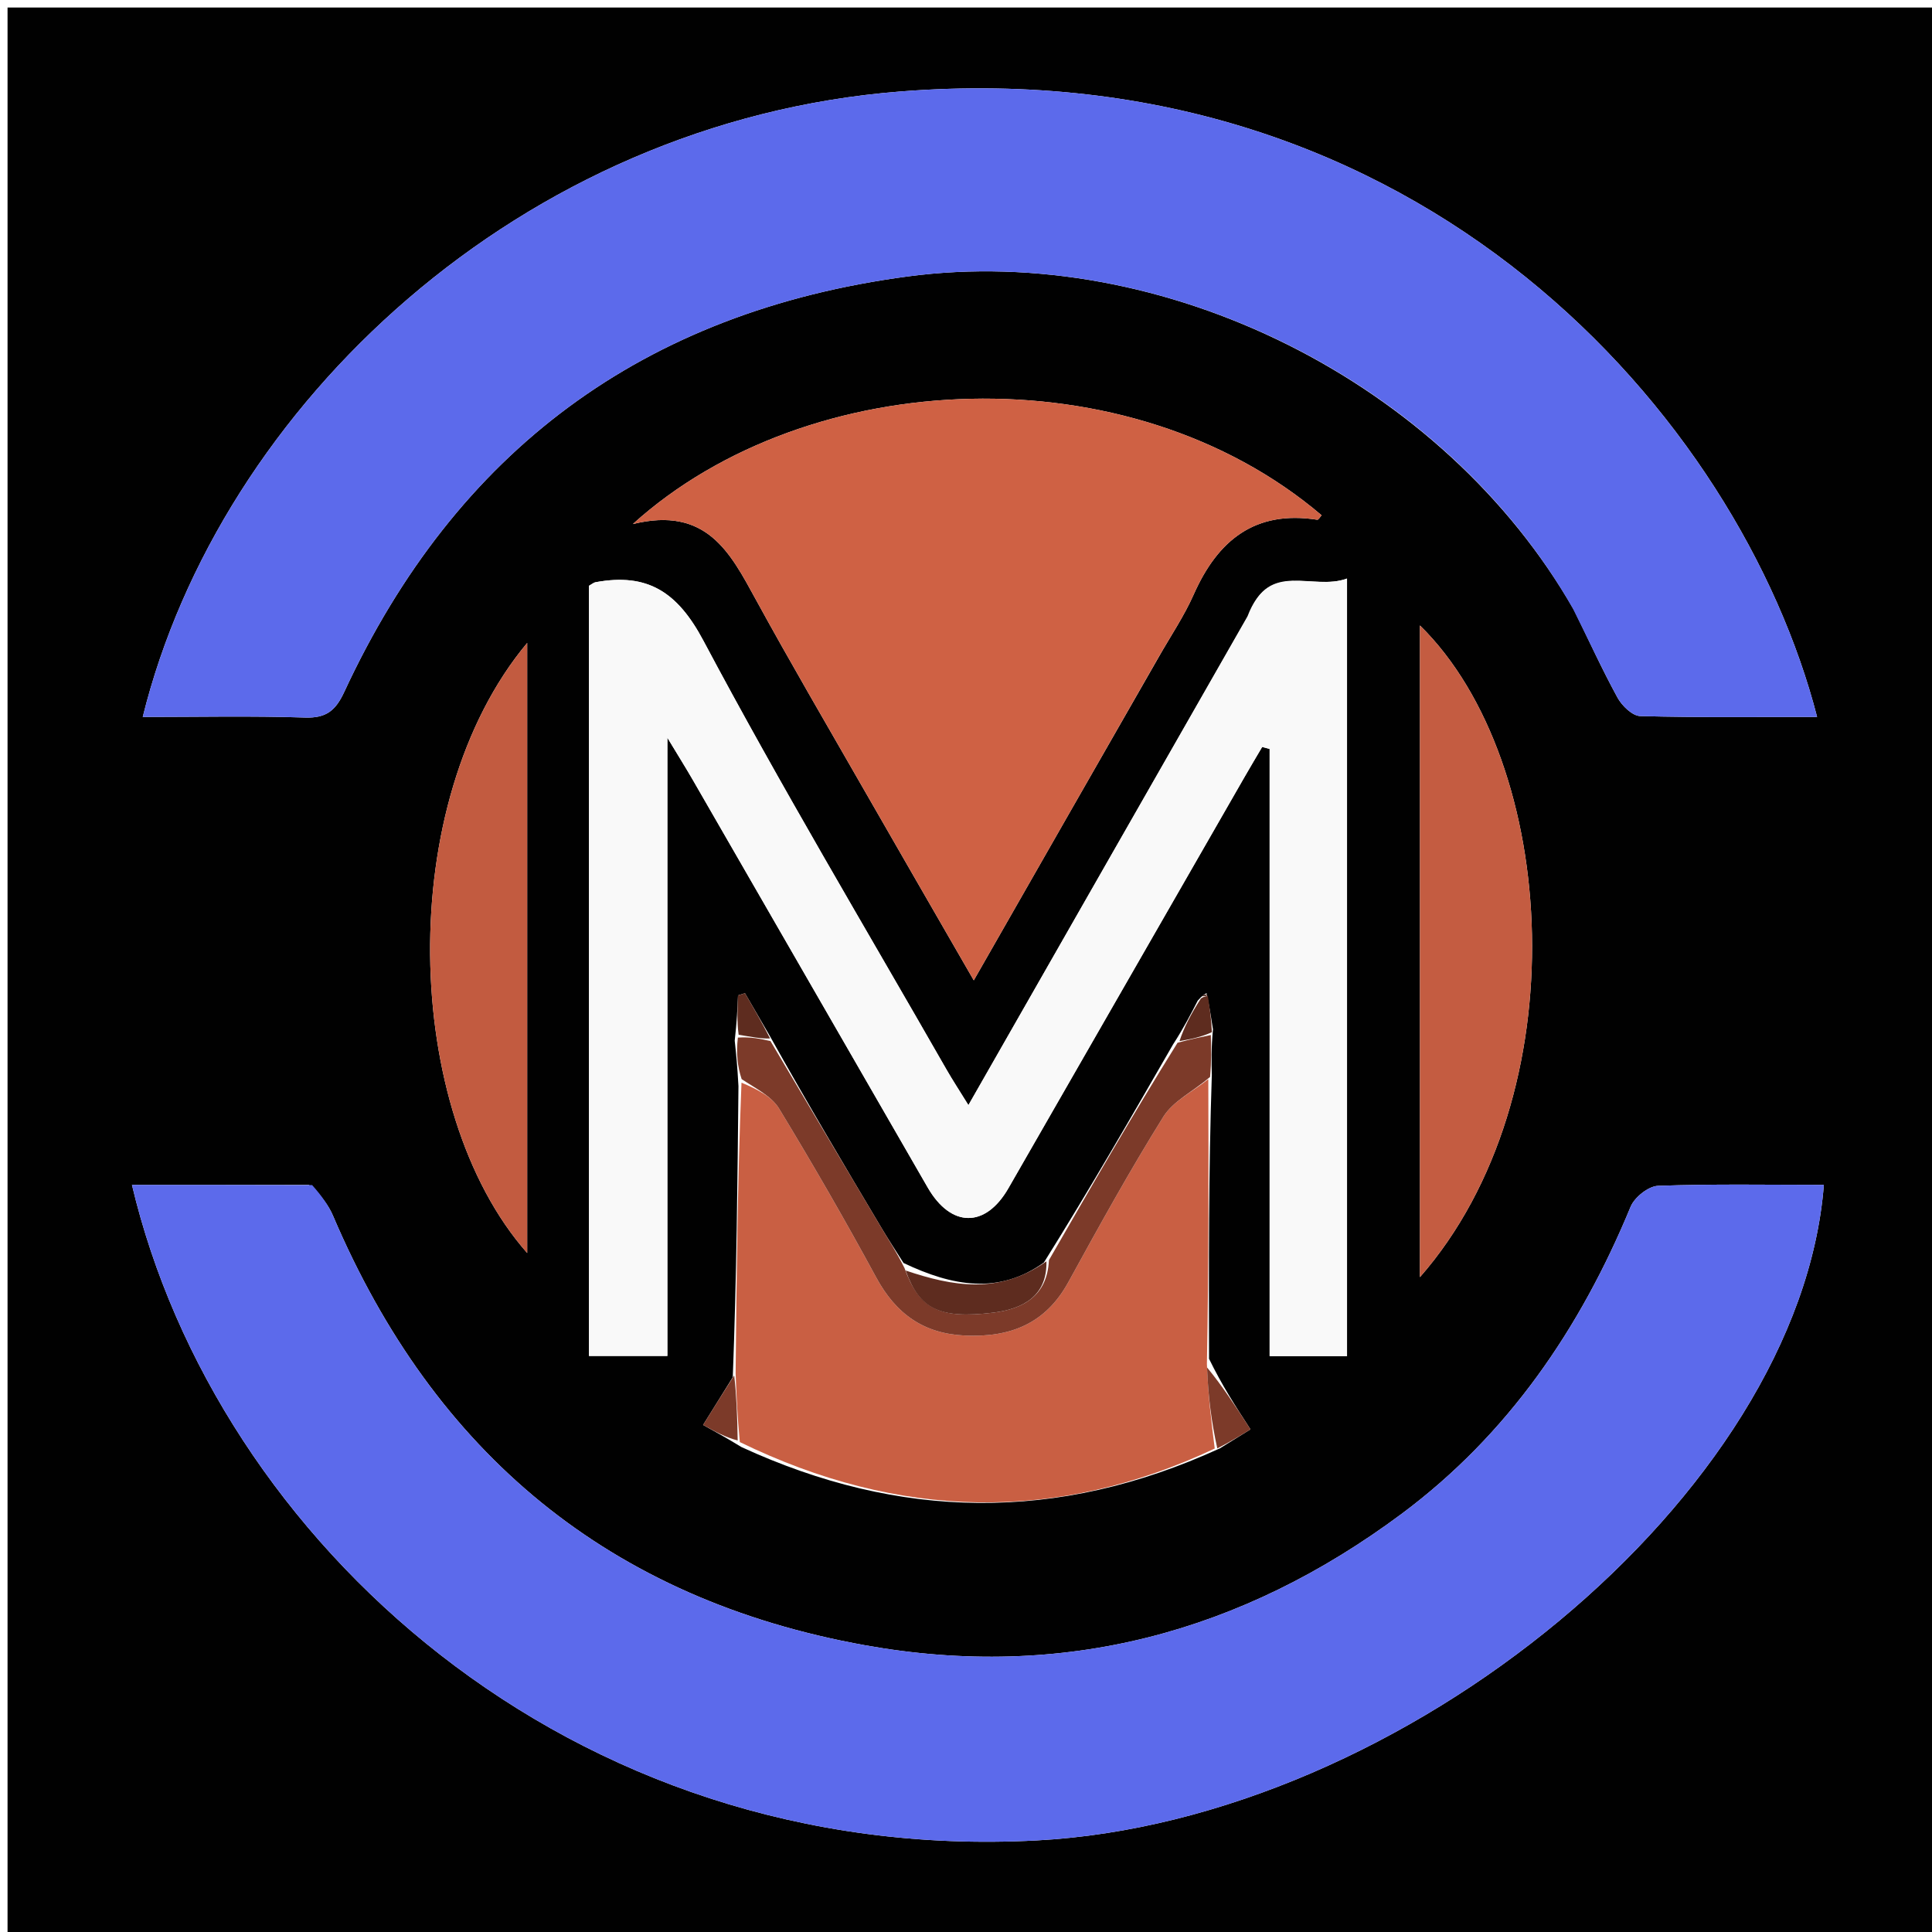
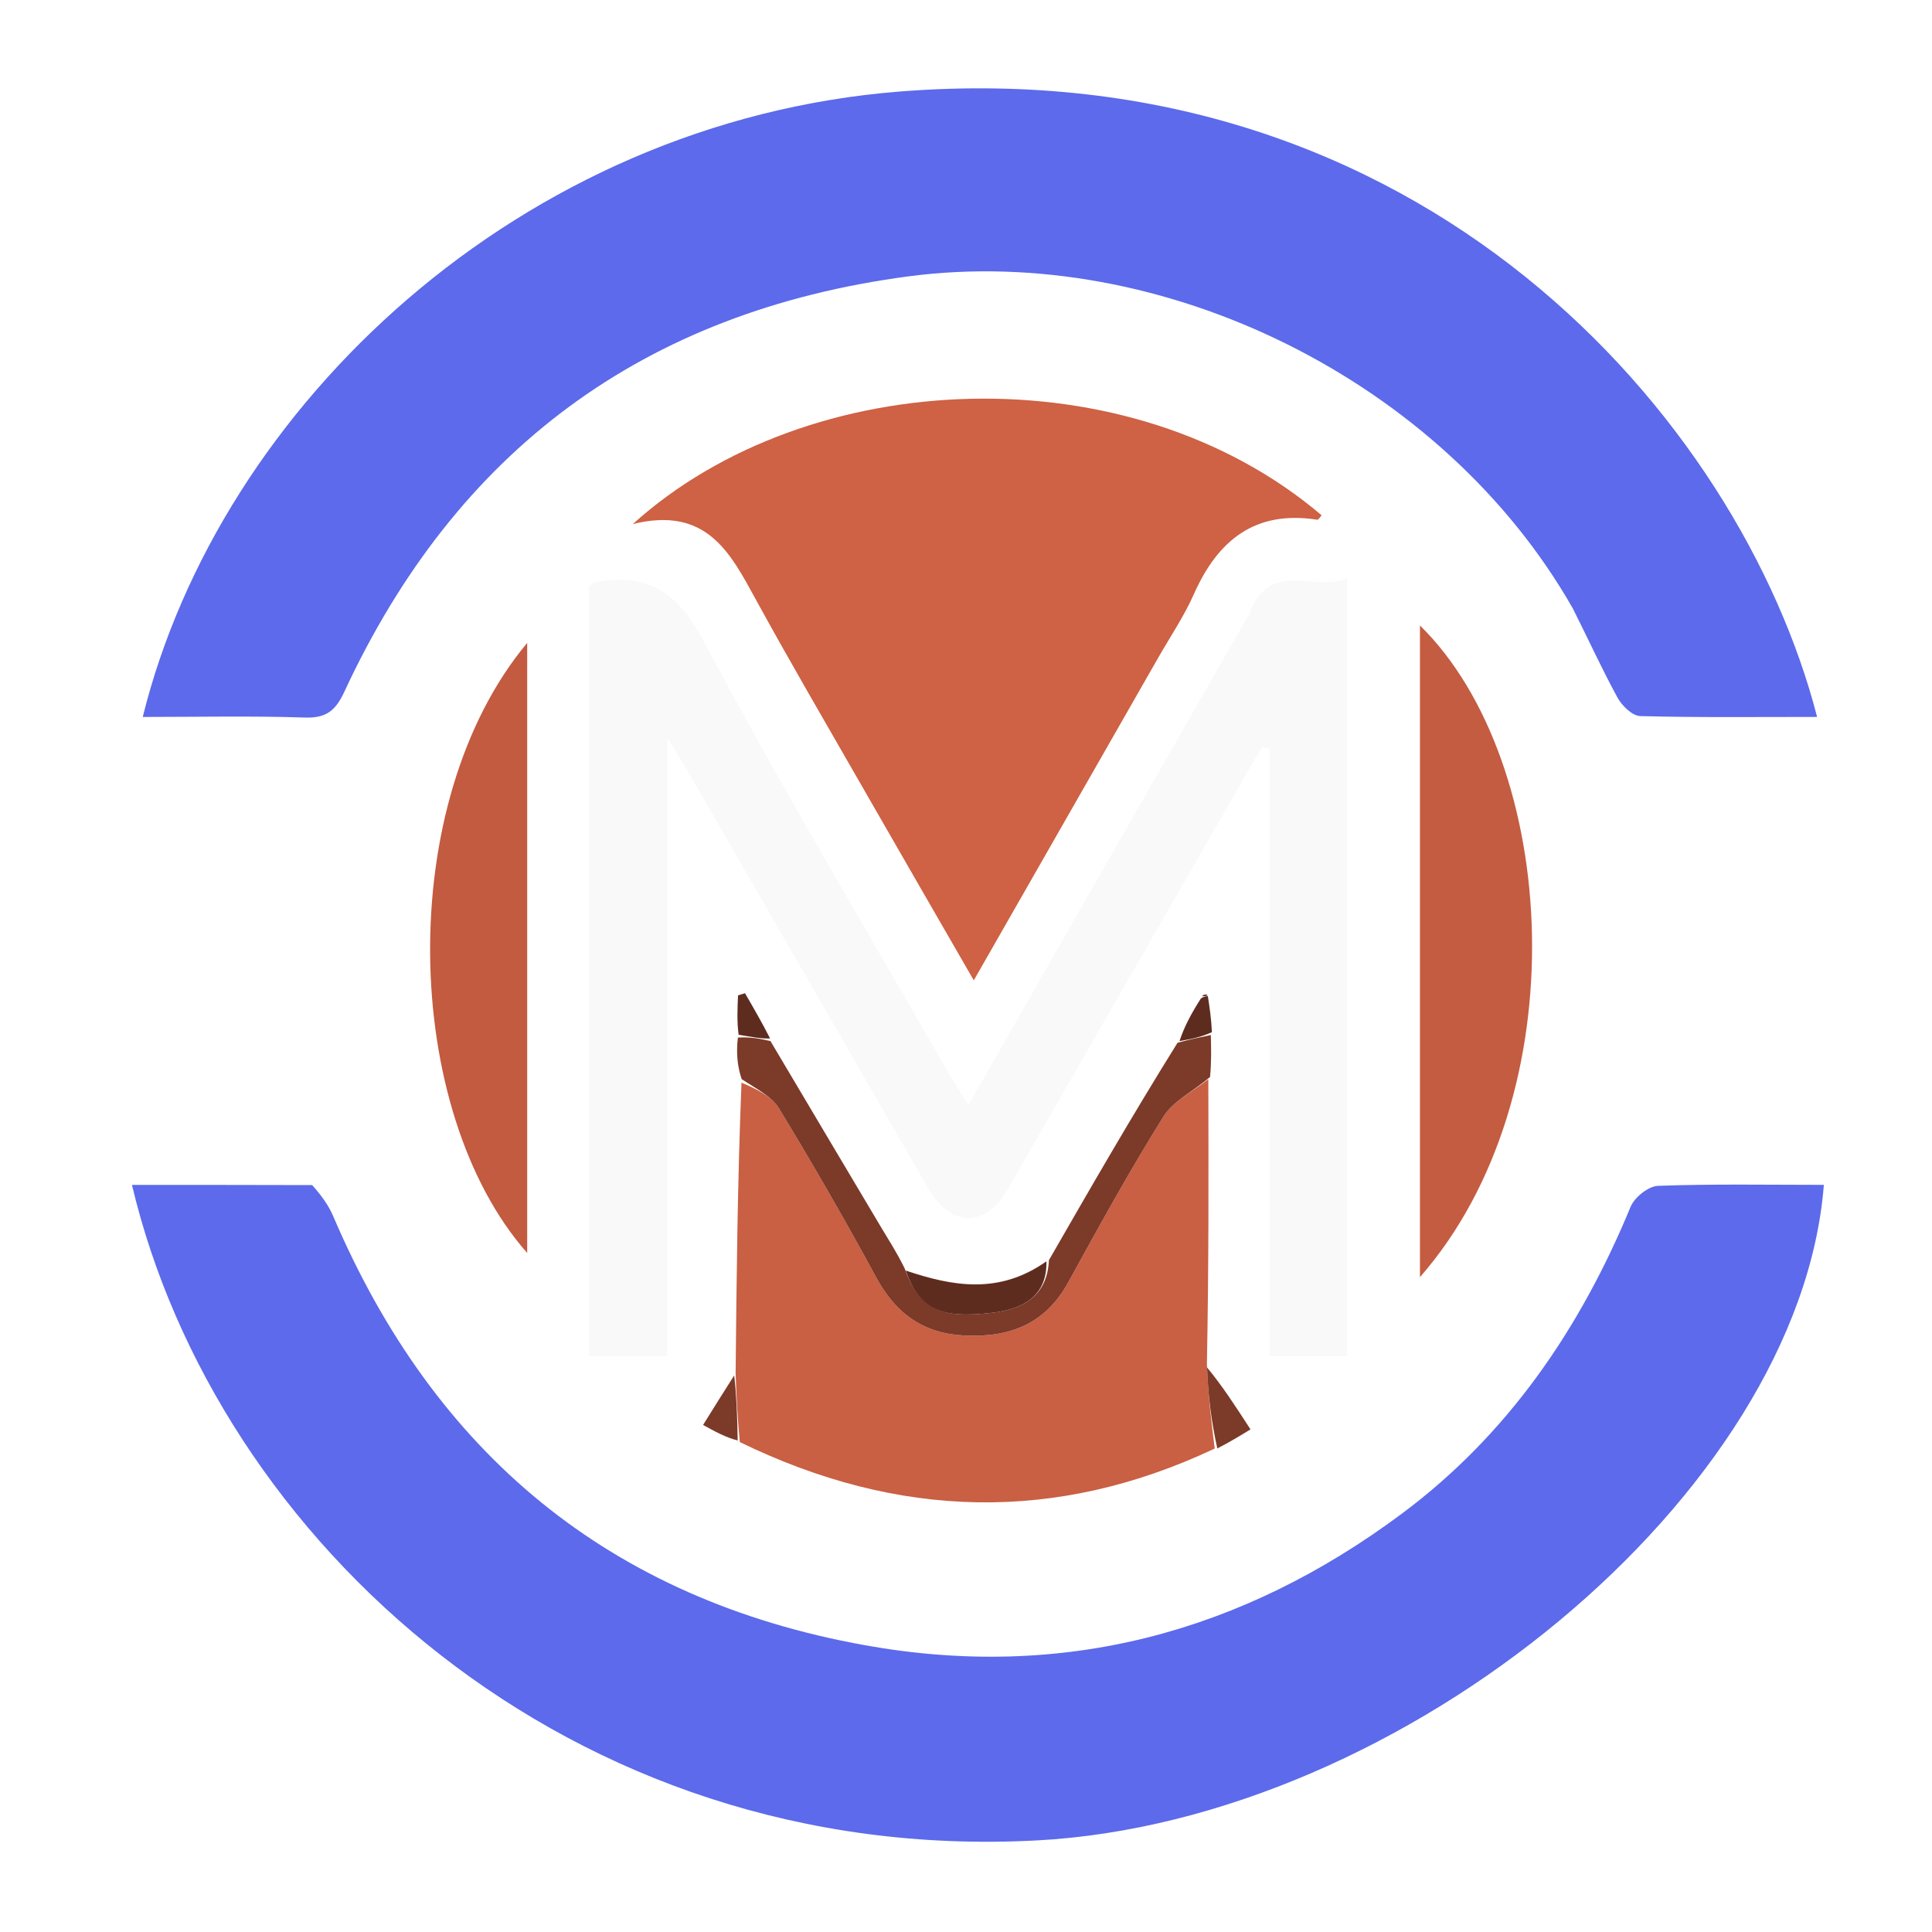
<svg xmlns="http://www.w3.org/2000/svg" version="1.1" id="Layer_1" x="0px" y="0px" width="100%" viewBox="0 0 256 256" enable-background="new 0 0 256 256" xml:space="preserve" fill="none">
-   <path fill="#010101" opacity="1" stroke="none" d=" M149,257  C99.333,257 50.167,257 1,257  C1,171.667 1,86.333 1,1  C86.333,1 171.667,1 257,1  C257,86.333 257,171.667 257,257  C221.167,257 185.333,257 149,257 M158.703,132.593  C157.785,134.386 156.866,136.178 155.431,138.4  C149.95,147.926 144.468,157.453 138.325,167.286  C132.374,171.569 126.222,170.446 119.721,167.352  C118.747,165.807 117.74,164.283 116.806,162.715  C111.891,154.465 106.993,146.204 101.995,137.253  C100.901,135.37 99.807,133.487 98.714,131.604  C98.407,131.701 98.1,131.798 97.793,131.894  C97.715,133.645 97.637,135.395 97.355,137.892  C97.533,139.592 97.712,141.292 97.85,143.929  C97.725,156.622 97.599,169.315 97.098,182.492  C95.886,184.438 94.674,186.385 93.162,188.814  C94.653,189.638 96.171,190.478 98.252,191.745  C119.125,201.352 140.026,201.813 161.642,191.914  C163.238,190.924 164.834,189.933 165.696,189.398  C163.673,186.275 161.958,183.628 160.205,180.048  C160.173,167.696 160.141,155.344 160.574,142.413  C160.53,140.658 160.486,138.901 160.726,136.394  C160.499,134.92 160.271,133.447 159.875,131.603  C159.604,131.743 159.332,131.882 158.703,132.593 M40.926,157.006  C33.137,157.006 25.347,157.006 17.485,157.006  C28.612,203.975 75.404,247.156 137.36,243.867  C186.052,241.281 238.476,197.865 241.67,157.001  C234.331,157.001 227.007,156.865 219.699,157.129  C218.425,157.175 216.583,158.647 216.066,159.899  C209.402,176.052 199.806,190.104 185.743,200.576  C164.574,216.34 140.857,222.726 114.598,217.999  C80.768,211.91 57.556,192.579 44.144,161.132  C43.533,159.7 42.588,158.41 40.926,157.006 M208.615,80.924  C210.498,84.776 212.276,88.686 214.331,92.444  C214.92,93.521 216.295,94.856 217.342,94.884  C225.112,95.09 232.89,94.996 240.776,94.996  C230.576,55.477 188.46,6.67 119.267,12.124  C69.045,16.084 29.139,53.704 18.914,95.001  C26.119,95.001 33.281,94.844 40.43,95.079  C43.247,95.171 44.48,94.13 45.613,91.689  C60.437,59.733 85.235,41.304 120.272,36.632  C154.09,32.122 191.254,50.485 208.615,80.924 M165.296,81.681  C153.062,103.106 140.828,124.531 128.32,146.435  C127.123,144.497 126.224,143.133 125.414,141.718  C114.602,122.823 103.422,104.122 93.211,84.907  C89.757,78.408 85.791,75.895 78.941,77.143  C78.642,77.197 78.377,77.437 78.043,77.621  C78.043,111.645 78.043,145.689 78.043,179.67  C81.594,179.67 84.819,179.67 88.43,179.67  C88.43,152.497 88.43,125.663 88.43,97.751  C89.946,100.263 90.907,101.792 91.809,103.356  C102.185,121.351 112.547,139.356 122.926,157.35  C126.011,162.697 130.574,162.741 133.615,157.451  C144.05,139.298 154.467,121.135 164.895,102.977  C165.665,101.635 166.461,100.308 167.244,98.975  C167.574,99.064 167.903,99.154 168.232,99.244  C168.232,126.082 168.232,152.919 168.232,179.689  C172.052,179.689 175.299,179.689 178.487,179.689  C178.487,145.329 178.487,111.289 178.487,76.661  C173.932,78.347 168.131,74.167 165.296,81.681 M153.543,87.049  C155.102,84.298 156.897,81.652 158.172,78.775  C161.358,71.587 166.292,67.571 174.545,68.868  C174.703,68.893 174.929,68.485 175.121,68.277  C149.587,46.572 107.094,48.433 83.855,69.439  C93.629,67.035 96.76,73.243 100.13,79.401  C104.682,87.721 109.477,95.909 114.194,104.139  C118.961,112.455 123.761,120.753 129.031,129.901  C137.379,115.289 145.268,101.481 153.543,87.049 M188.151,147.5  C188.151,154.567 188.151,161.633 188.151,169.227  C209.257,145.117 206.624,100.999 188.151,82.878  C188.151,104.247 188.151,125.374 188.151,147.5 M69.855,111.5  C69.855,102.977 69.855,94.454 69.855,85.19  C52.165,106.383 53.251,147.208 69.855,166.029  C69.855,148.03 69.855,130.265 69.855,111.5 z" />
+   <path fill="#010101" opacity="0" stroke="none" d=" M149,257  C99.333,257 50.167,257 1,257  C1,171.667 1,86.333 1,1  C86.333,1 171.667,1 257,1  C257,86.333 257,171.667 257,257  C221.167,257 185.333,257 149,257 M158.703,132.593  C157.785,134.386 156.866,136.178 155.431,138.4  C149.95,147.926 144.468,157.453 138.325,167.286  C132.374,171.569 126.222,170.446 119.721,167.352  C118.747,165.807 117.74,164.283 116.806,162.715  C111.891,154.465 106.993,146.204 101.995,137.253  C100.901,135.37 99.807,133.487 98.714,131.604  C98.407,131.701 98.1,131.798 97.793,131.894  C97.715,133.645 97.637,135.395 97.355,137.892  C97.533,139.592 97.712,141.292 97.85,143.929  C97.725,156.622 97.599,169.315 97.098,182.492  C95.886,184.438 94.674,186.385 93.162,188.814  C94.653,189.638 96.171,190.478 98.252,191.745  C119.125,201.352 140.026,201.813 161.642,191.914  C163.238,190.924 164.834,189.933 165.696,189.398  C163.673,186.275 161.958,183.628 160.205,180.048  C160.173,167.696 160.141,155.344 160.574,142.413  C160.53,140.658 160.486,138.901 160.726,136.394  C160.499,134.92 160.271,133.447 159.875,131.603  C159.604,131.743 159.332,131.882 158.703,132.593 M40.926,157.006  C33.137,157.006 25.347,157.006 17.485,157.006  C28.612,203.975 75.404,247.156 137.36,243.867  C186.052,241.281 238.476,197.865 241.67,157.001  C234.331,157.001 227.007,156.865 219.699,157.129  C218.425,157.175 216.583,158.647 216.066,159.899  C209.402,176.052 199.806,190.104 185.743,200.576  C164.574,216.34 140.857,222.726 114.598,217.999  C80.768,211.91 57.556,192.579 44.144,161.132  C43.533,159.7 42.588,158.41 40.926,157.006 M208.615,80.924  C210.498,84.776 212.276,88.686 214.331,92.444  C214.92,93.521 216.295,94.856 217.342,94.884  C225.112,95.09 232.89,94.996 240.776,94.996  C230.576,55.477 188.46,6.67 119.267,12.124  C69.045,16.084 29.139,53.704 18.914,95.001  C26.119,95.001 33.281,94.844 40.43,95.079  C43.247,95.171 44.48,94.13 45.613,91.689  C60.437,59.733 85.235,41.304 120.272,36.632  C154.09,32.122 191.254,50.485 208.615,80.924 M165.296,81.681  C153.062,103.106 140.828,124.531 128.32,146.435  C127.123,144.497 126.224,143.133 125.414,141.718  C114.602,122.823 103.422,104.122 93.211,84.907  C89.757,78.408 85.791,75.895 78.941,77.143  C78.642,77.197 78.377,77.437 78.043,77.621  C78.043,111.645 78.043,145.689 78.043,179.67  C81.594,179.67 84.819,179.67 88.43,179.67  C88.43,152.497 88.43,125.663 88.43,97.751  C89.946,100.263 90.907,101.792 91.809,103.356  C102.185,121.351 112.547,139.356 122.926,157.35  C126.011,162.697 130.574,162.741 133.615,157.451  C144.05,139.298 154.467,121.135 164.895,102.977  C165.665,101.635 166.461,100.308 167.244,98.975  C167.574,99.064 167.903,99.154 168.232,99.244  C168.232,126.082 168.232,152.919 168.232,179.689  C172.052,179.689 175.299,179.689 178.487,179.689  C178.487,145.329 178.487,111.289 178.487,76.661  C173.932,78.347 168.131,74.167 165.296,81.681 M153.543,87.049  C155.102,84.298 156.897,81.652 158.172,78.775  C161.358,71.587 166.292,67.571 174.545,68.868  C174.703,68.893 174.929,68.485 175.121,68.277  C149.587,46.572 107.094,48.433 83.855,69.439  C93.629,67.035 96.76,73.243 100.13,79.401  C104.682,87.721 109.477,95.909 114.194,104.139  C118.961,112.455 123.761,120.753 129.031,129.901  C137.379,115.289 145.268,101.481 153.543,87.049 M188.151,147.5  C188.151,154.567 188.151,161.633 188.151,169.227  C209.257,145.117 206.624,100.999 188.151,82.878  C188.151,104.247 188.151,125.374 188.151,147.5 M69.855,111.5  C69.855,102.977 69.855,94.454 69.855,85.19  C52.165,106.383 53.251,147.208 69.855,166.029  C69.855,148.03 69.855,130.265 69.855,111.5 z" />
  <path fill="#5C6AEB" opacity="1" stroke="none" d=" M41.363,157.03  C42.588,158.41 43.533,159.7 44.144,161.132  C57.556,192.579 80.768,211.91 114.598,217.999  C140.857,222.726 164.574,216.34 185.743,200.576  C199.806,190.104 209.402,176.052 216.066,159.899  C216.583,158.647 218.425,157.175 219.699,157.129  C227.007,156.865 234.331,157.001 241.67,157.001  C238.476,197.865 186.052,241.281 137.36,243.867  C75.404,247.156 28.612,203.975 17.485,157.006  C25.347,157.006 33.137,157.006 41.363,157.03 z" />
  <path fill="#5C6AEB" opacity="1" stroke="none" d=" M208.406,80.62  C191.254,50.485 154.09,32.122 120.272,36.632  C85.235,41.304 60.437,59.733 45.613,91.689  C44.48,94.13 43.247,95.171 40.43,95.079  C33.281,94.844 26.119,95.001 18.914,95.001  C29.139,53.704 69.045,16.084 119.267,12.124  C188.46,6.67 230.576,55.477 240.776,94.996  C232.89,94.996 225.112,95.09 217.342,94.884  C216.295,94.856 214.92,93.521 214.331,92.444  C212.276,88.686 210.498,84.776 208.406,80.62 z" />
  <path fill="#F9F9F9" opacity="1" stroke="none" d=" M165.517,81.37  C168.131,74.167 173.932,78.347 178.487,76.661  C178.487,111.289 178.487,145.329 178.487,179.689  C175.299,179.689 172.052,179.689 168.232,179.689  C168.232,152.919 168.232,126.082 168.232,99.244  C167.903,99.154 167.574,99.064 167.244,98.975  C166.461,100.308 165.665,101.635 164.895,102.977  C154.467,121.135 144.05,139.298 133.615,157.451  C130.574,162.741 126.011,162.697 122.926,157.35  C112.547,139.356 102.185,121.351 91.809,103.356  C90.907,101.792 89.946,100.263 88.43,97.751  C88.43,125.663 88.43,152.497 88.43,179.67  C84.819,179.67 81.594,179.67 78.043,179.67  C78.043,145.689 78.043,111.645 78.043,77.621  C78.377,77.437 78.642,77.197 78.941,77.143  C85.791,75.895 89.757,78.408 93.211,84.907  C103.422,104.122 114.602,122.823 125.414,141.718  C126.224,143.133 127.123,144.497 128.32,146.435  C140.828,124.531 153.062,103.106 165.517,81.37 z" />
  <path fill="#CF6144" opacity="1" stroke="none" d=" M153.35,87.361  C145.268,101.481 137.379,115.289 129.031,129.901  C123.761,120.753 118.961,112.455 114.194,104.139  C109.477,95.909 104.682,87.721 100.13,79.401  C96.76,73.243 93.629,67.035 83.855,69.439  C107.094,48.433 149.587,46.572 175.122,68.278  C174.929,68.485 174.703,68.893 174.545,68.868  C166.292,67.571 161.358,71.587 158.172,78.775  C156.897,81.652 155.102,84.298 153.35,87.361 z" />
  <path fill="#C95F43" opacity="1" stroke="none" d=" M160.959,191.94  C140.026,201.813 119.125,201.352 98.03,191.083  C97.696,187.617 97.585,184.813 97.474,182.008  C97.599,169.315 97.725,156.622 98.252,143.459  C100.208,144.273 102.243,145.265 103.233,146.893  C107.699,154.243 112,161.703 116.1,169.265  C118.707,174.072 122.355,176.726 127.887,176.969  C133.861,177.233 138.529,175.411 141.548,169.914  C145.61,162.517 149.692,155.118 154.155,147.963  C155.455,145.879 158.087,144.626 160.109,142.992  C160.141,155.344 160.173,167.696 159.921,180.728  C160.077,184.919 160.518,188.429 160.959,191.94 z" />
  <path fill="#C45C41" opacity="1" stroke="none" d=" M188.151,147  C188.151,125.374 188.151,104.247 188.151,82.878  C206.624,100.999 209.257,145.117 188.151,169.227  C188.151,161.633 188.151,154.567 188.151,147 z" />
  <path fill="#C25B40" opacity="1" stroke="none" d=" M69.855,112  C69.855,130.265 69.855,148.03 69.855,166.029  C53.251,147.208 52.165,106.383 69.855,85.19  C69.855,94.454 69.855,102.977 69.855,112 z" />
  <path fill="#7C3A29" opacity="1" stroke="none" d=" M160.341,142.703  C158.087,144.626 155.455,145.879 154.155,147.963  C149.692,155.118 145.61,162.517 141.548,169.914  C138.529,175.411 133.861,177.233 127.887,176.969  C122.355,176.726 118.707,174.072 116.1,169.265  C112,161.703 107.699,154.243 103.233,146.893  C102.243,145.265 100.208,144.273 98.272,142.99  C97.712,141.292 97.533,139.592 97.771,137.486  C99.489,137.369 100.789,137.658 102.09,137.947  C106.993,146.204 111.891,154.465 116.806,162.715  C117.74,164.283 118.747,165.807 119.859,168.042  C121.814,173.464 124.478,174.79 131.556,173.94  C135.566,173.459 138.775,171.713 138.987,166.979  C144.468,157.453 149.95,147.926 156.032,138.168  C157.903,137.672 159.173,137.409 160.442,137.146  C160.486,138.901 160.53,140.658 160.341,142.703 z" />
  <path fill="#5E2C1F" opacity="1" stroke="none" d=" M138.656,167.133  C138.775,171.713 135.566,173.459 131.556,173.94  C124.478,174.79 121.814,173.464 120.008,168.35  C126.222,170.446 132.374,171.569 138.656,167.133 z" />
  <path fill="#7C3A29" opacity="1" stroke="none" d=" M161.3,191.927  C160.518,188.429 160.077,184.919 159.94,181.195  C161.958,183.628 163.673,186.275 165.696,189.398  C164.834,189.933 163.238,190.924 161.3,191.927 z" />
  <path fill="#7C3A29" opacity="1" stroke="none" d=" M97.286,182.25  C97.585,184.813 97.696,187.617 97.748,190.87  C96.171,190.478 94.653,189.638 93.162,188.814  C94.674,186.385 95.886,184.438 97.286,182.25 z" />
  <path fill="#5E2C1F" opacity="1" stroke="none" d=" M160.584,136.77  C159.173,137.409 157.903,137.672 156.29,137.953  C156.866,136.178 157.785,134.386 159.128,132.298  C159.552,132.002 160.044,131.973 160.044,131.973  C160.271,133.447 160.499,134.92 160.584,136.77 z" />
  <path fill="#5E2C1F" opacity="1" stroke="none" d=" M102.042,137.6  C100.789,137.658 99.489,137.369 97.873,137.113  C97.637,135.395 97.715,133.645 97.793,131.894  C98.1,131.798 98.407,131.701 98.714,131.604  C99.807,133.487 100.901,135.37 102.042,137.6 z" />
  <path fill="#4A2218" opacity="1" stroke="none" d=" M159.96,131.788  C160.044,131.973 159.552,132.002 159.306,132.012  C159.332,131.882 159.604,131.743 159.96,131.788 z" />
</svg>
